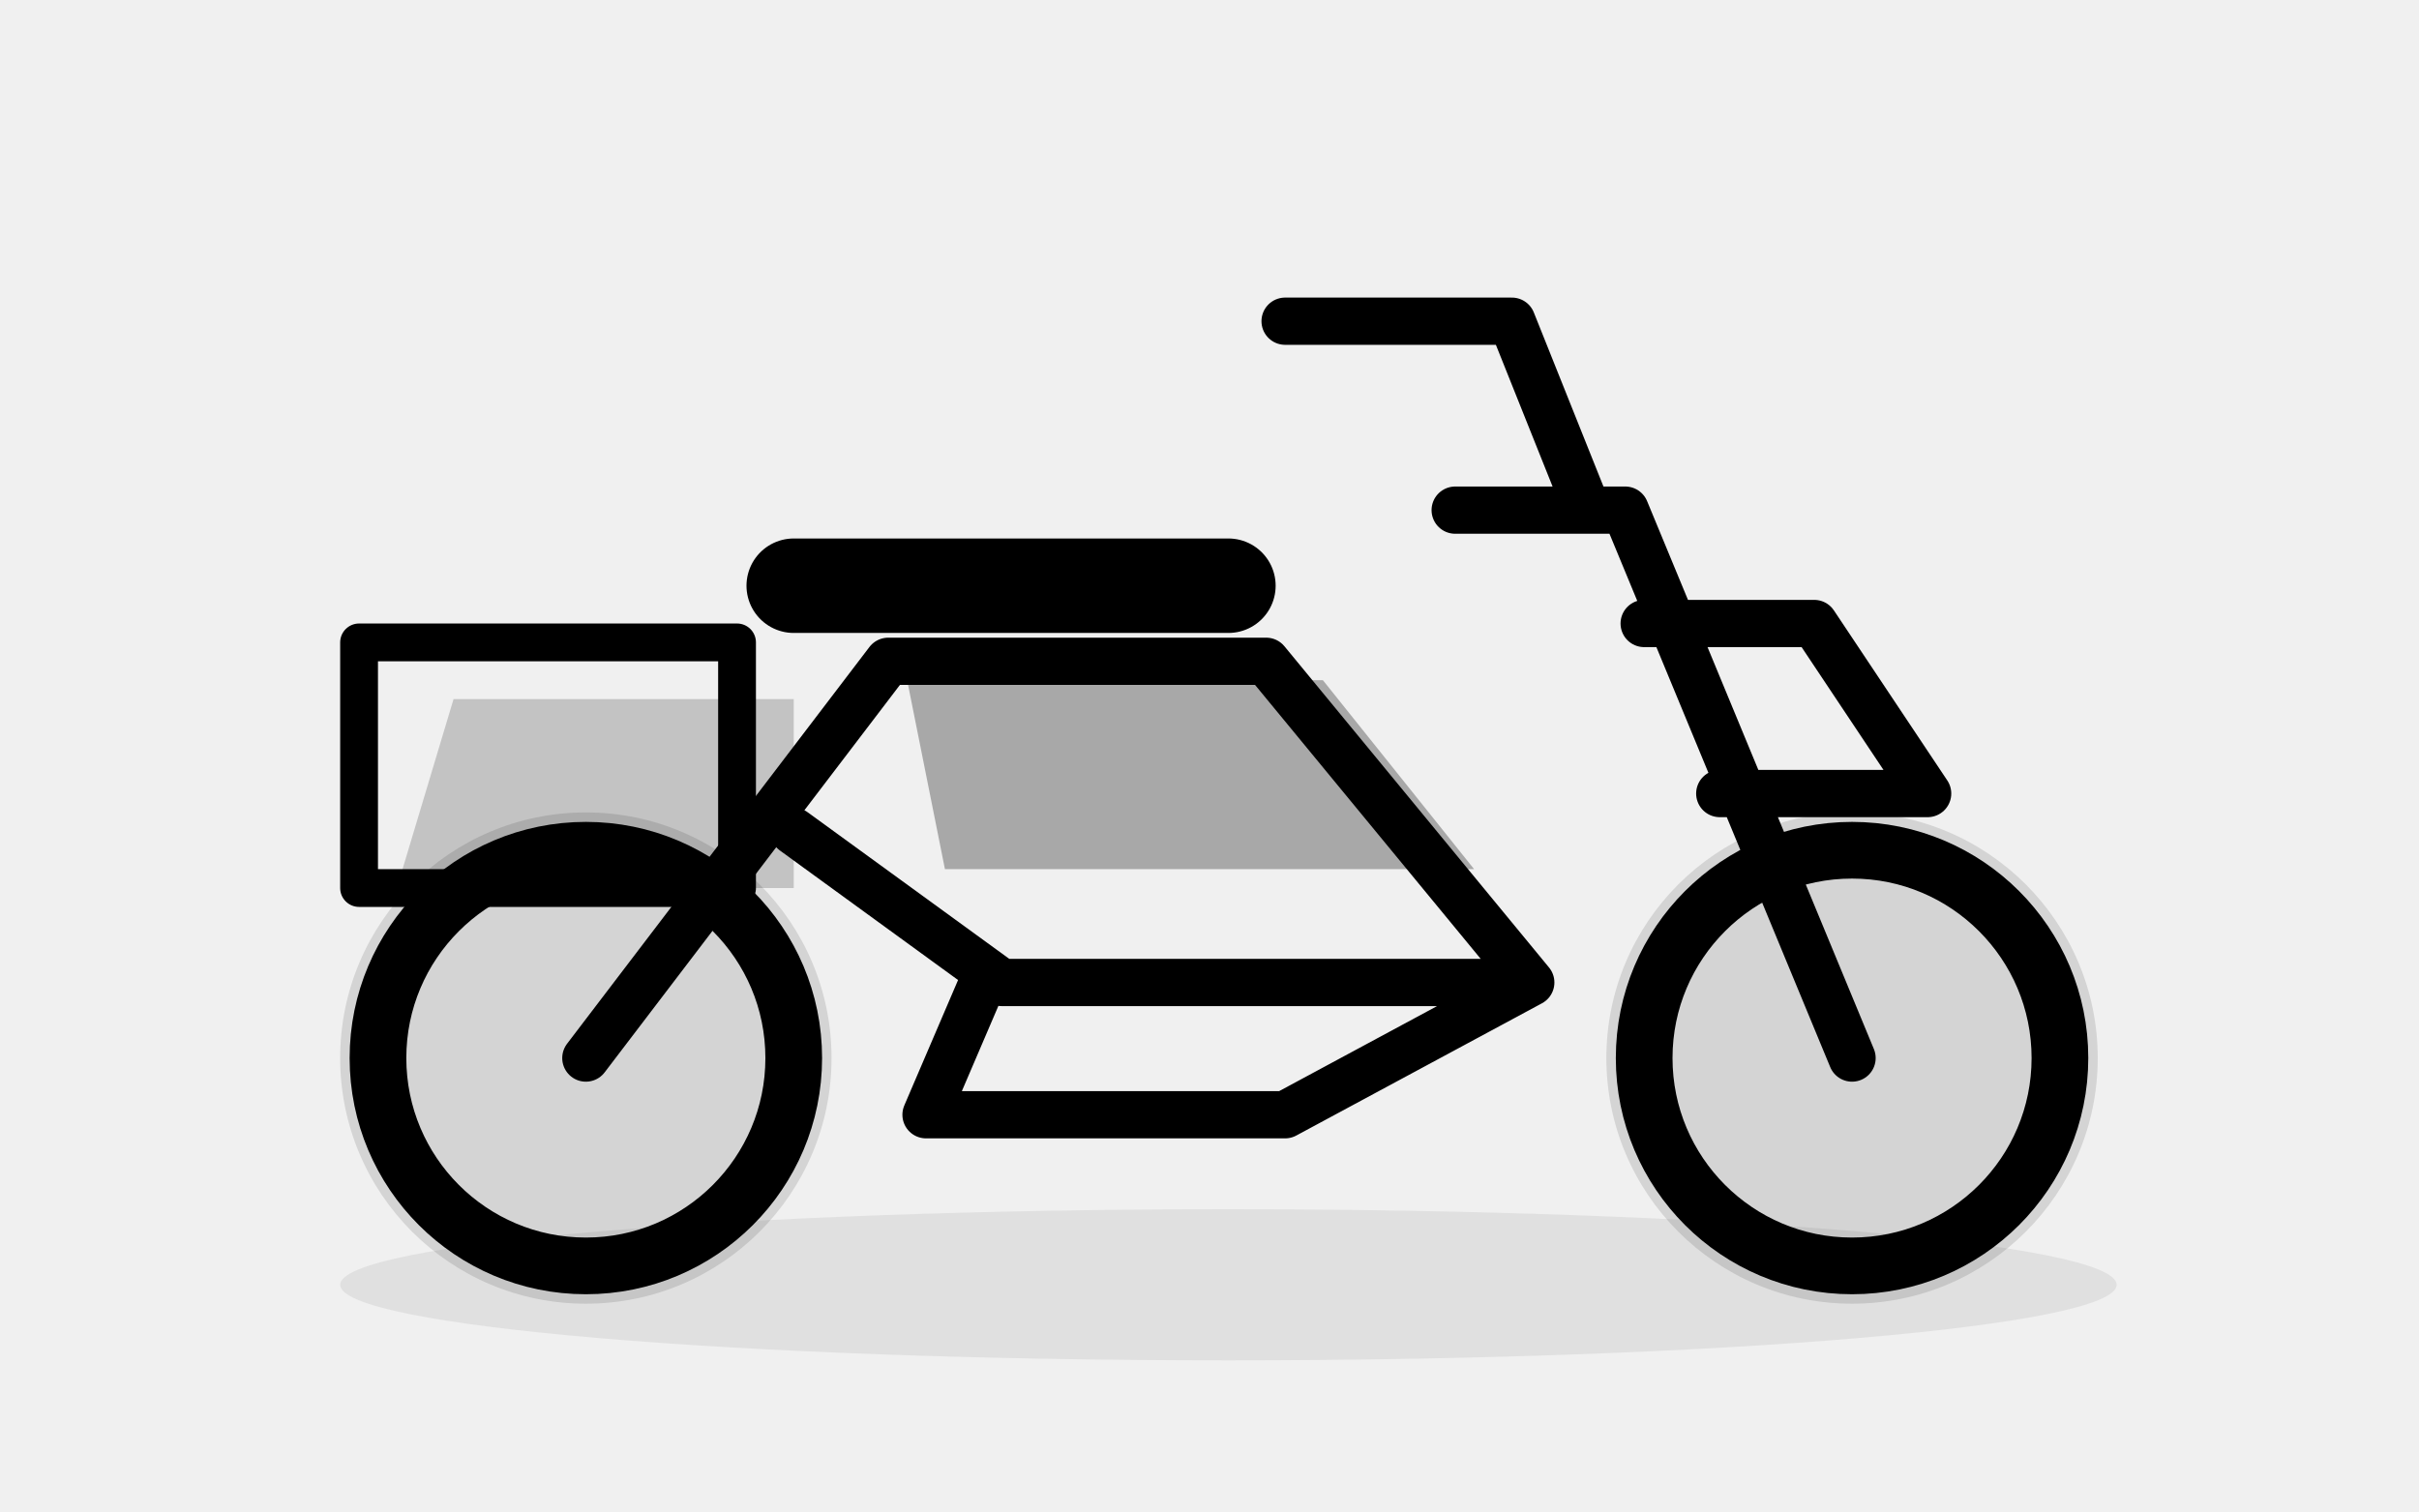
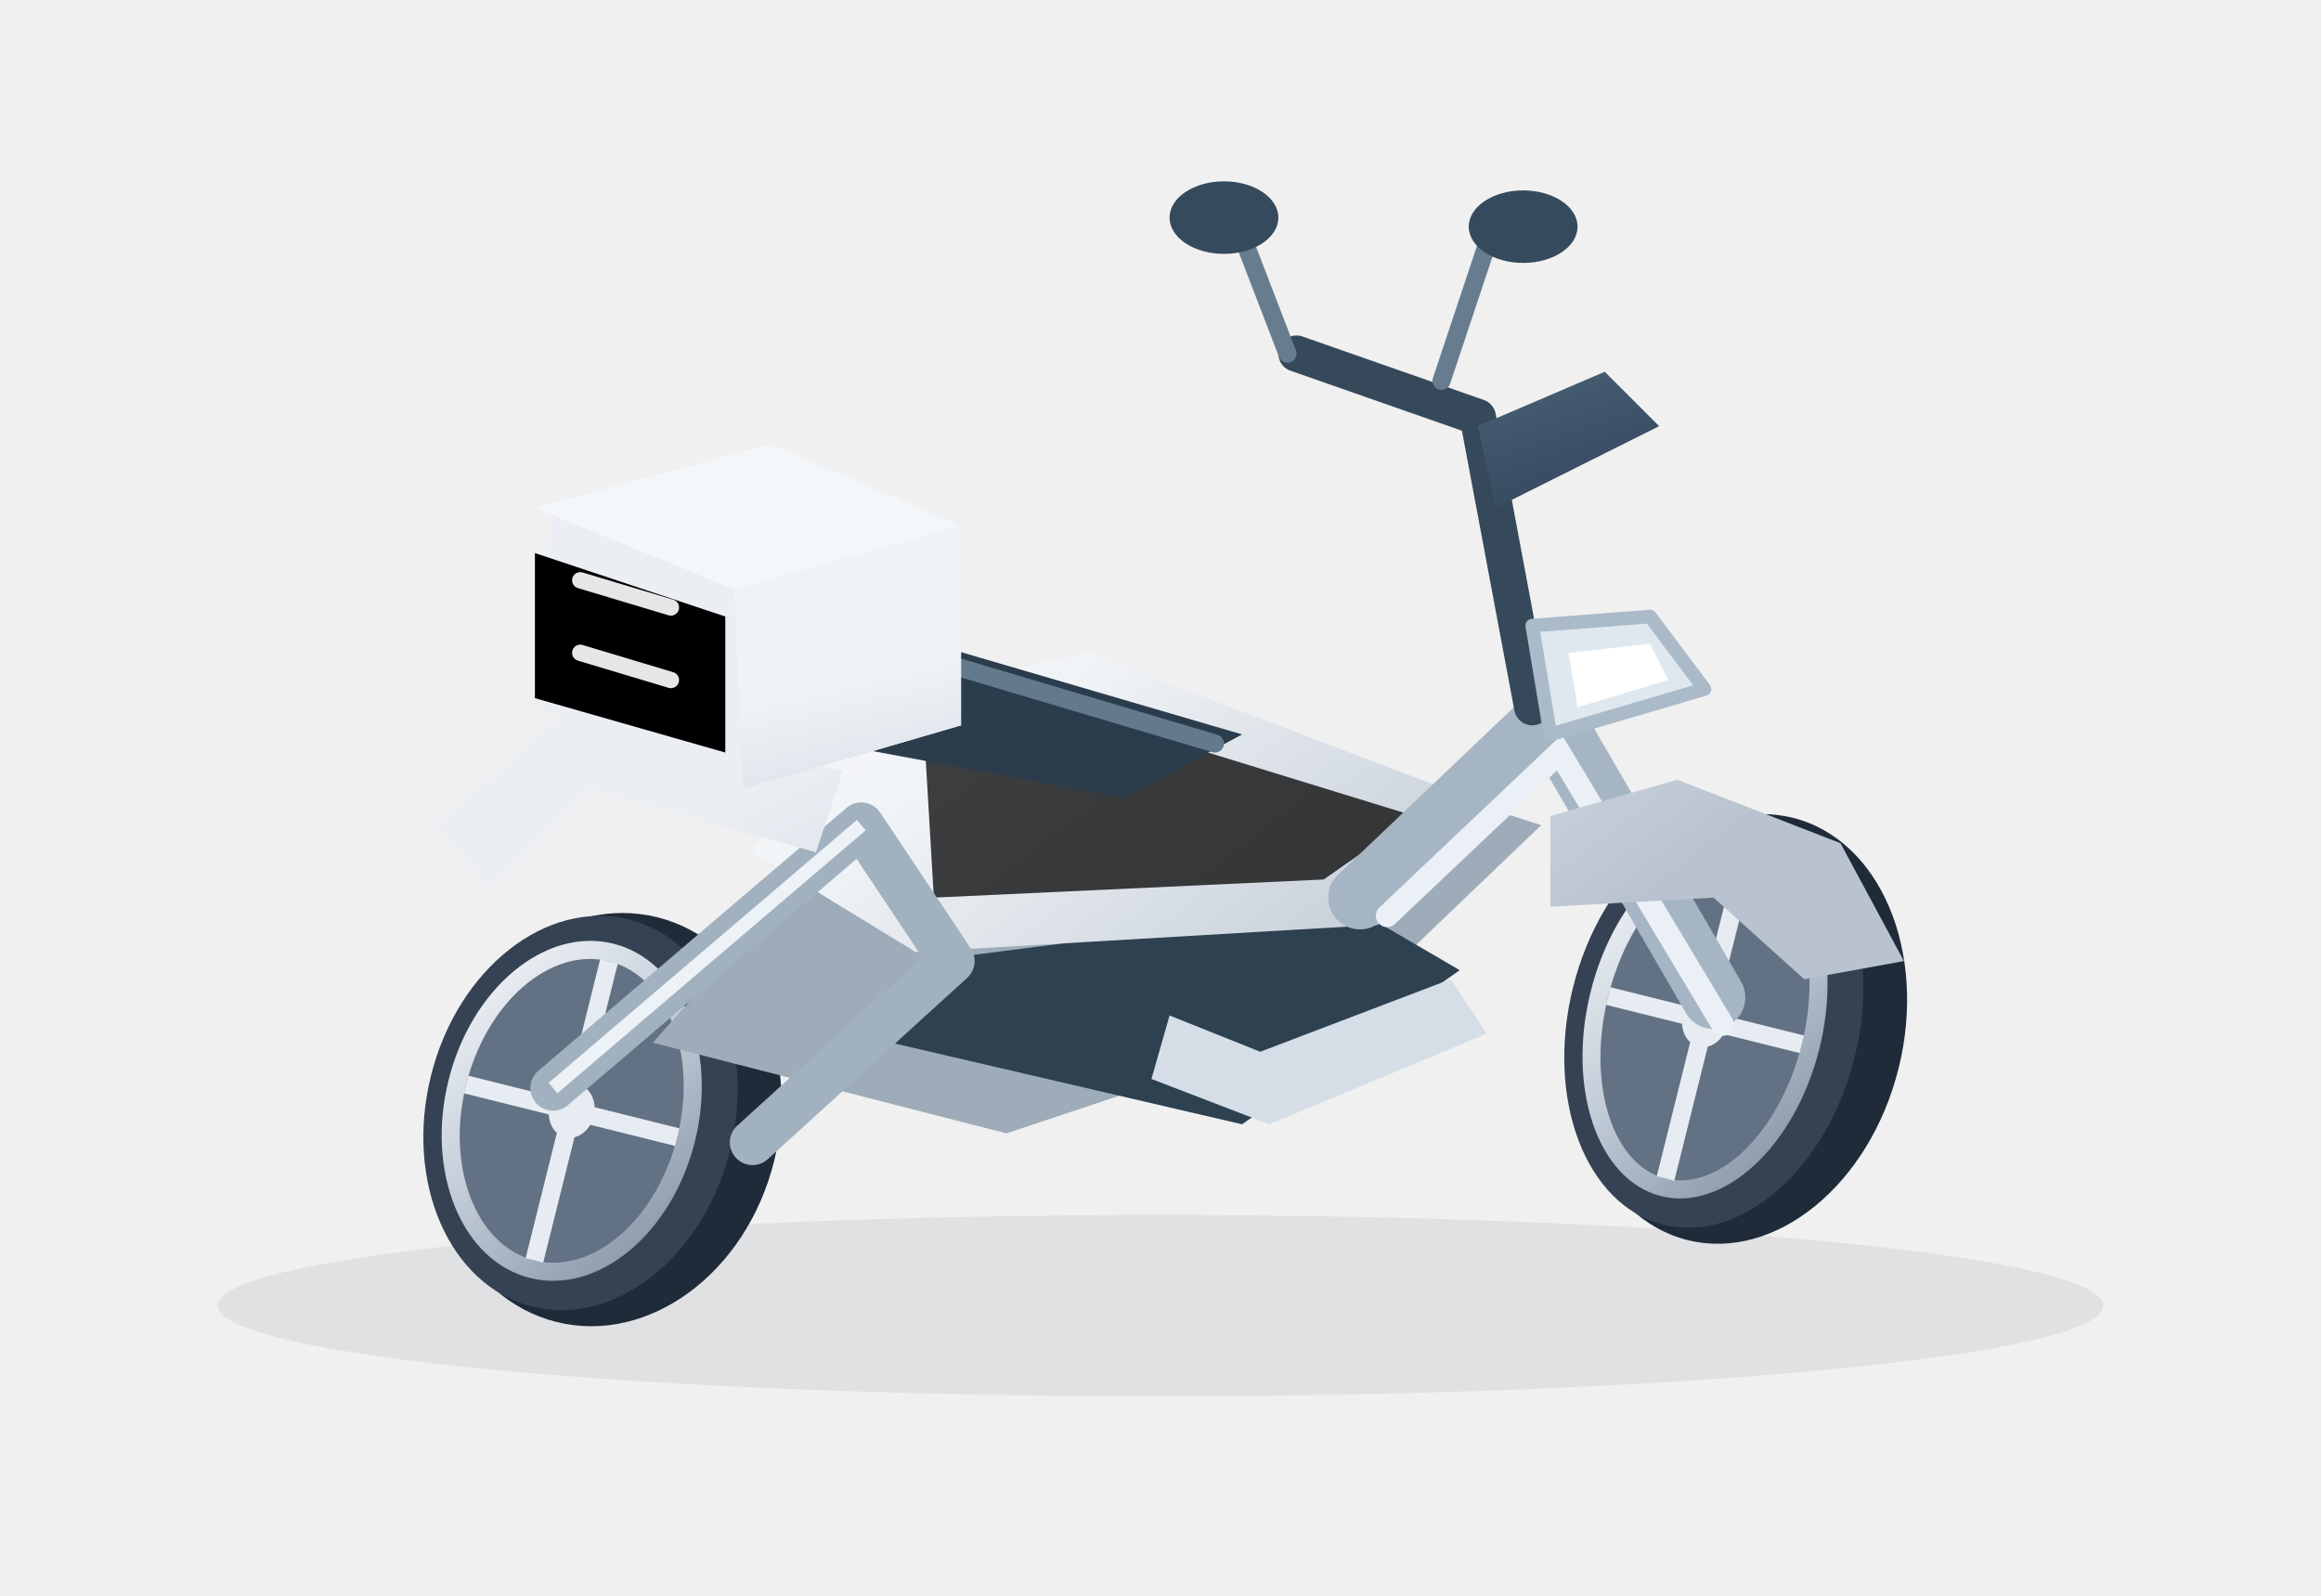
- <svg xmlns="http://www.w3.org/2000/svg" viewBox="0 0 128 80" fill="none">
-   <ellipse cx="65" cy="68" rx="47" ry="4" fill="currentColor" opacity=".07" />
-   <circle cx="31" cy="56" r="13" fill="currentColor" opacity=".12" />
-   <circle cx="98" cy="56" r="13" fill="currentColor" opacity=".12" />
-   <circle cx="31" cy="56" r="11" stroke="currentColor" stroke-width="3" />
-   <circle cx="98" cy="56" r="11" stroke="currentColor" stroke-width="3" />
-   <path d="M31 56 47 35h20l14 17H53L42 44M52 52l-3 7h19l13-7M98 56 86 27h-9M84 27l-4-10H68M87 33h9l6 9H91" stroke="currentColor" stroke-width="2.5" stroke-linejoin="round" stroke-linecap="round" />
-   <path d="M48 36h22l8 10H50Z" fill="currentColor" opacity=".3" />
-   <path d="M42 31h23" stroke="currentColor" stroke-width="5" stroke-linecap="round" />
-   <path d="M24 37h18v10H21Z" fill="currentColor" opacity=".19" />
-   <path d="M19 34h20v13H19Z" stroke="currentColor" stroke-width="2" stroke-linejoin="round" />
+ <svg xmlns="http://www.w3.org/2000/svg" viewBox="0 0 256 176" fill="none">
+   <defs>
+     <linearGradient id="moto-body" x1="72" y1="43" x2="139" y2="131" gradientUnits="userSpaceOnUse">
+       <stop stop-color="#FFFFFF" />
+       <stop offset=".48" stop-color="#F1F4F7" />
+       <stop offset="1" stop-color="#B9C3CF" />
+     </linearGradient>
+     <linearGradient id="moto-side" x1="128" y1="64" x2="163" y2="133" gradientUnits="userSpaceOnUse">
+       <stop stop-color="#EBEFF4" />
+       <stop offset=".52" stop-color="#C7D0DA" />
+       <stop offset="1" stop-color="#91A0B0" />
+     </linearGradient>
+     <linearGradient id="moto-nose" x1="38" y1="88" x2="48" y2="131" gradientUnits="userSpaceOnUse">
+       <stop stop-color="#EFF3F7" />
+       <stop offset="1" stop-color="#A9B6C4" />
+     </linearGradient>
+     <linearGradient id="moto-glass" x1="112" y1="45" x2="126" y2="86" gradientUnits="userSpaceOnUse">
+       <stop stop-color="#7D95AA" />
+       <stop offset=".42" stop-color="#43596E" />
+       <stop offset="1" stop-color="#243749" />
+     </linearGradient>
+     <linearGradient id="moto-rim" x1="0" y1="0" x2="1" y2="1">
+       <stop stop-color="#F8FAFC" />
+       <stop offset=".5" stop-color="#C0CAD6" />
+       <stop offset="1" stop-color="#7C8B9E" />
+     </linearGradient>
+   </defs>
+   <ellipse cx="128" cy="144" rx="104" ry="10" fill="#27384A" opacity=".08" />
+   <g transform="rotate(14 65 123)">
+     <ellipse cx="67" cy="123" rx="19" ry="23" fill="#202B39" />
+     <ellipse cx="64" cy="123" rx="17" ry="22" fill="#354253" />
+     <ellipse cx="63" cy="123" rx="14" ry="19" fill="url(#moto-rim)" />
+     <ellipse cx="63" cy="123" rx="12" ry="17" fill="#627183" />
+     <path d="M63 106v34m-12 -17h24" stroke="#E7ECF2" stroke-width="2" />
+     <ellipse cx="63" cy="123" rx="2.5" ry="3" fill="#E7ECF2" />
+   </g>
+   <g transform="rotate(14 190 113)">
+     <ellipse cx="192" cy="113" rx="18" ry="24" fill="#202B39" />
+     <ellipse cx="189" cy="113" rx="16" ry="23" fill="#354253" />
+     <ellipse cx="188" cy="113" rx="13" ry="20" fill="url(#moto-rim)" />
+     <ellipse cx="188" cy="113" rx="11" ry="18" fill="#627183" />
+     <path d="M188 95v36m-11 -18h22" stroke="#E7ECF2" stroke-width="2" />
+     <ellipse cx="188" cy="113" rx="2.5" ry="3" fill="#E7ECF2" />
+   </g>
+   <path d="m72 115 39 10 36-12 23-22-35-11-39 8Z" fill="#9EACBA" />
+   <path d="m94 114 43 10 24-17-12-7-47 6Z" fill="#2E4151" />
+   <path d="m93 78 27-6 42 16-10 14-51 3-18-11Z" fill="url(#moto-body)" />
+   <path d="m102 82 15-4 39 12-10 7-43 2Z" fill="currentColor" opacity=".75" />
+   <path d="m150 99 21-20 18 31" stroke="#A6B5C4" stroke-width="7" stroke-linecap="round" stroke-linejoin="round" />
+   <path d="m153 101 19-18 18 30" stroke="#EAF0F6" stroke-width="2.5" stroke-linecap="round" />
+   <path d="m61 120 34-29 10 15-22 20" stroke="#A1B1BF" stroke-width="5" stroke-linecap="round" stroke-linejoin="round" />
+   <path d="m61 120 34-29" stroke="#EDF2F7" stroke-width="1.5" />
+   <path d="m169 78-6-32-20-7" stroke="#35495B" stroke-width="4" stroke-linecap="round" stroke-linejoin="round" />
+   <path d="m163 47 14-6 6 6-18 9Z" fill="url(#moto-glass)" />
+   <path d="m169 69 13-1 6 8-17 5Z" fill="#DFE7EF" stroke="#AABAC8" stroke-width="1.5" stroke-linejoin="round" />
+   <path d="m173 72 9-1 2 4-10 3Z" fill="#FFFFFF" />
+   <path d="m171 90 14-4 18 7 7 13-11 2-10-9-18 1Z" fill="url(#moto-body)" />
+   <path d="m48 91 15-13 30 7-3 9-25-7-11 11Z" fill="url(#moto-side)" />
+   <path d="m79 75 17-6 41 12-13 7-43-8Z" fill="#2B3C4D" />
+   <path d="m81 74 16-3 37 11" stroke="#63798C" stroke-width="2" stroke-linecap="round" />
+   <path d="m129 112 10 4 21-8 4 6-24 10-13-5Z" fill="#D5DEE7" />
+   <path d="m61 56 25-6 20 8v22l-24 7-23-9Z" fill="url(#moto-side)" />
+   <path d="m59 56 26-7 21 9-25 7Z" fill="#F4F7FA" />
+   <path d="m81 65 25-7v22l-24 7Z" fill="url(#moto-nose)" />
+   <path d="m59 61 21 7v15l-21-6Z" fill="currentColor" />
+   <path d="m64 64 10 3m-10 5 10 3" stroke="#FFFFFF" stroke-width="1.8" stroke-linecap="round" opacity=".9" />
+   <path d="m142 39-5-13m22 16 5-15" stroke="#677D8F" stroke-width="2" stroke-linecap="round" />
+   <ellipse cx="135" cy="24" rx="6" ry="4" fill="#354B5D" />
+   <ellipse cx="168" cy="25" rx="6" ry="4" fill="#354B5D" />
</svg>
